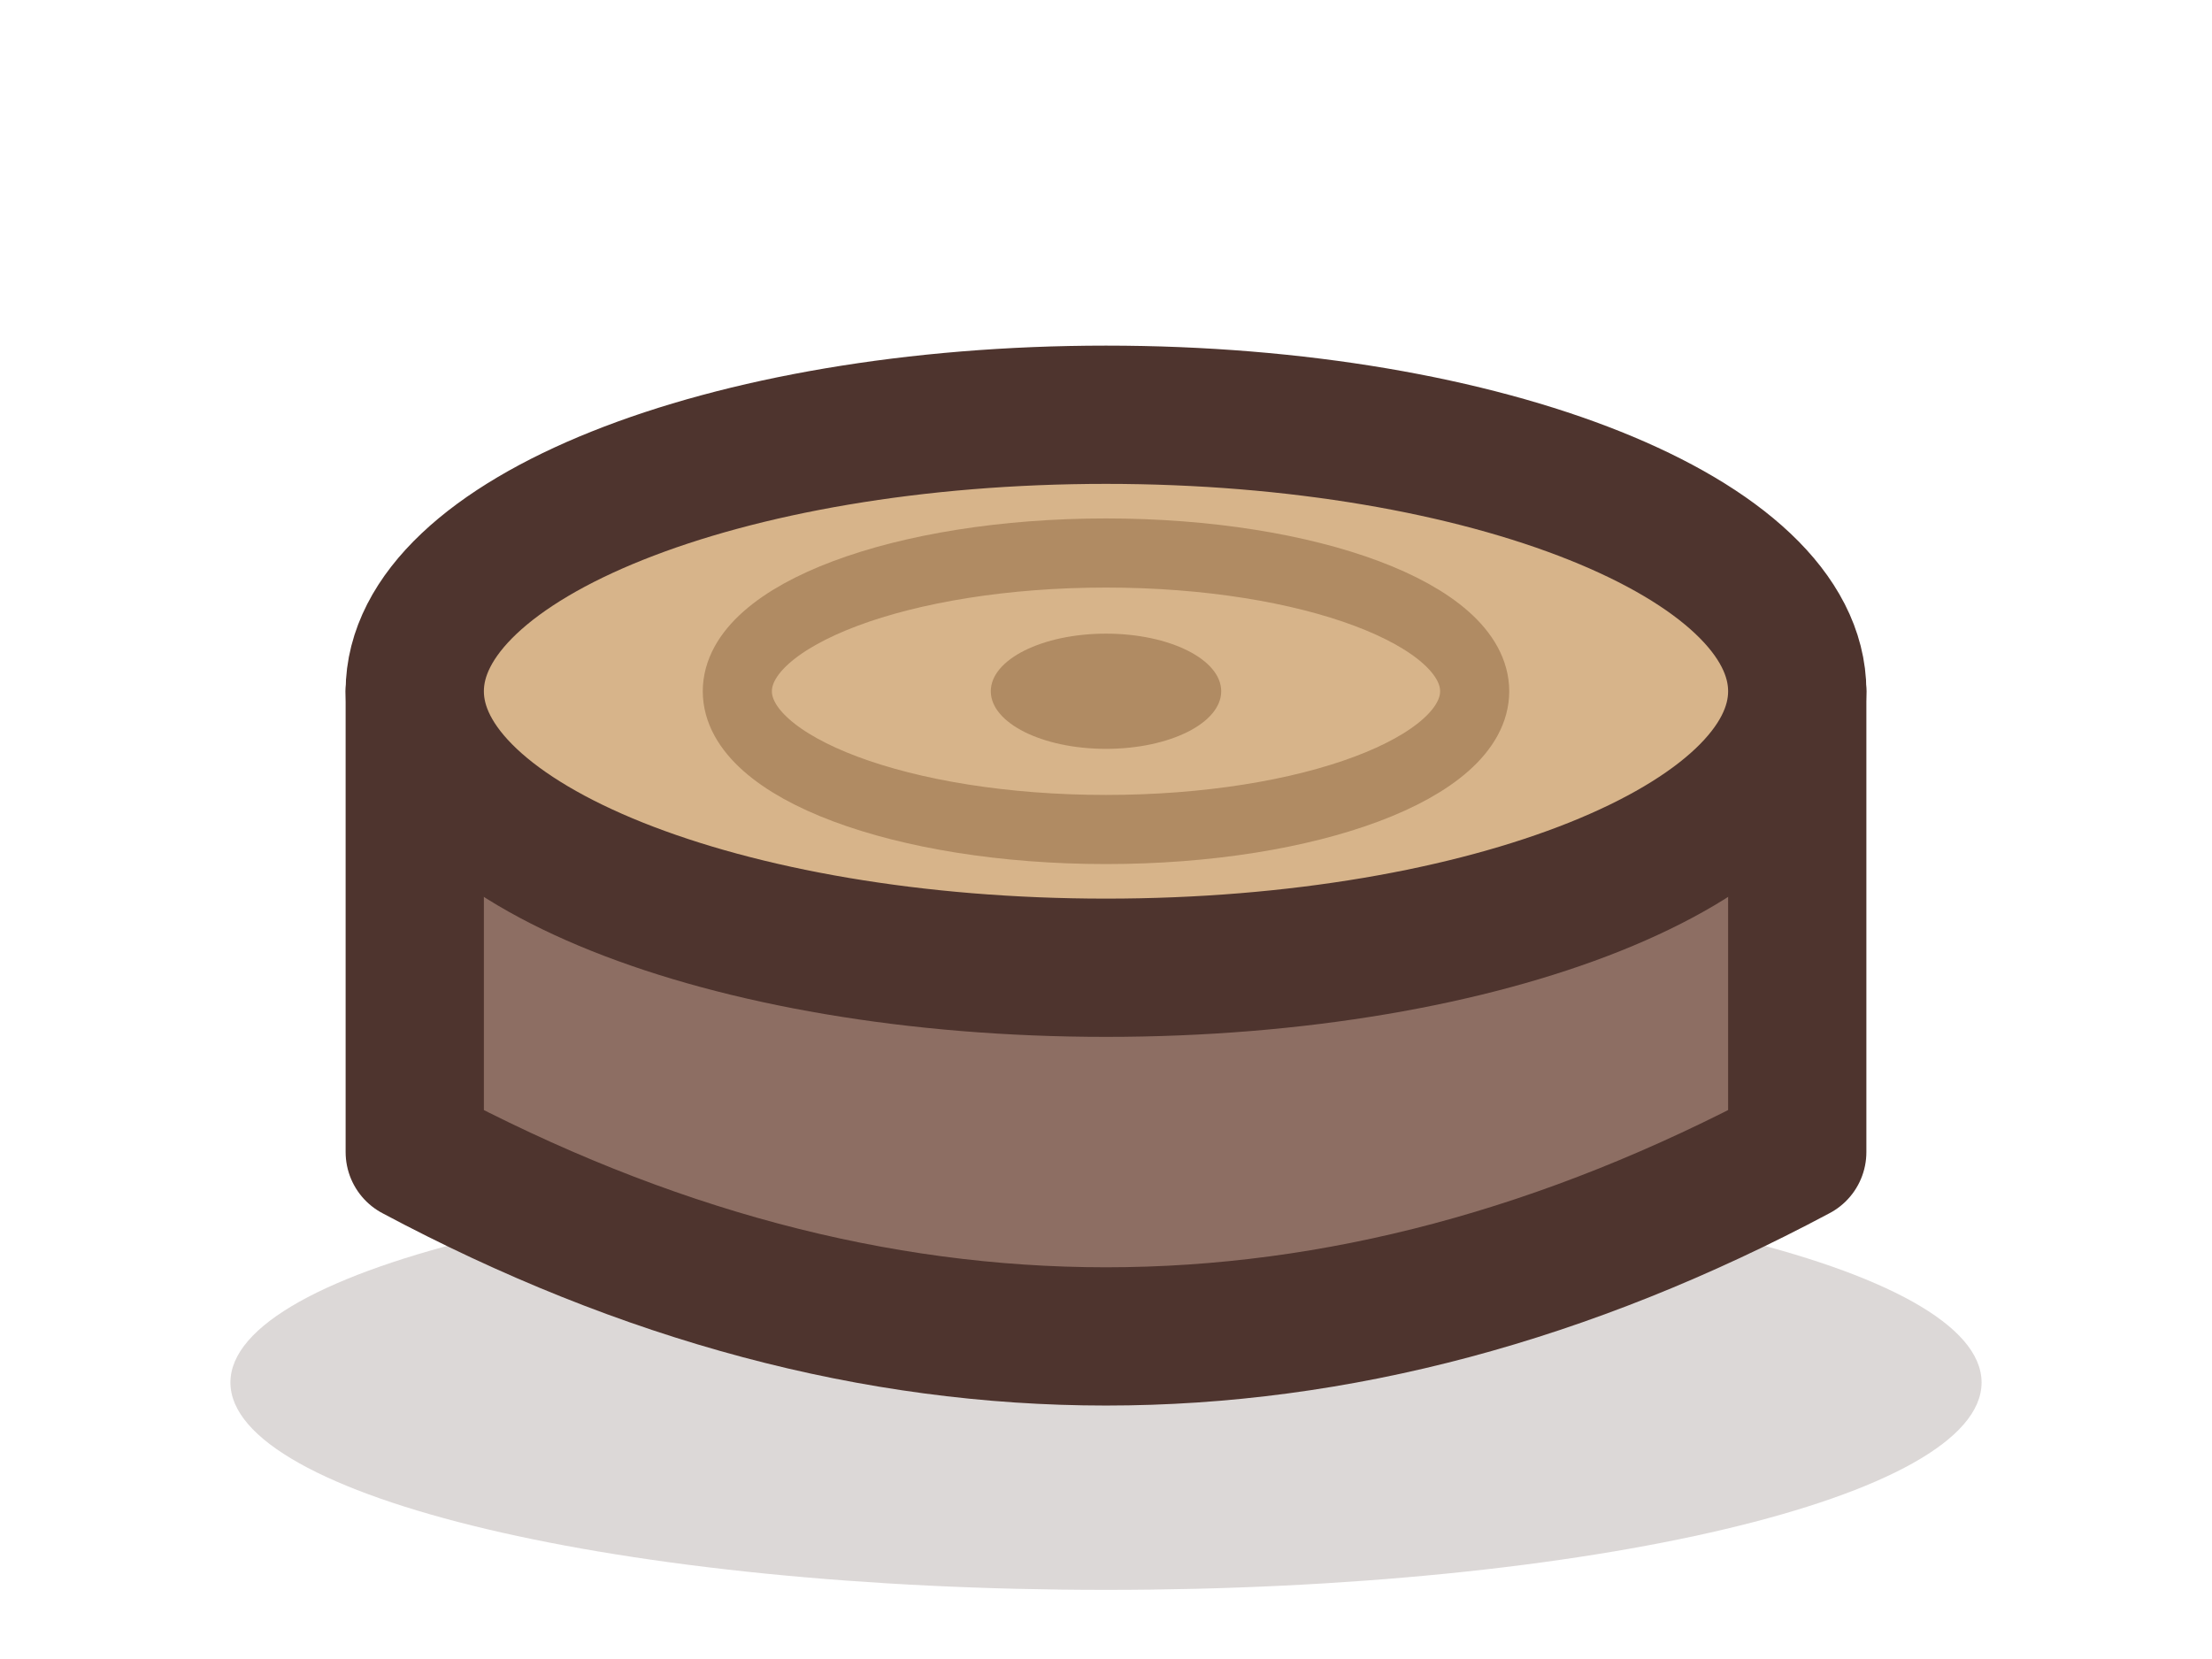
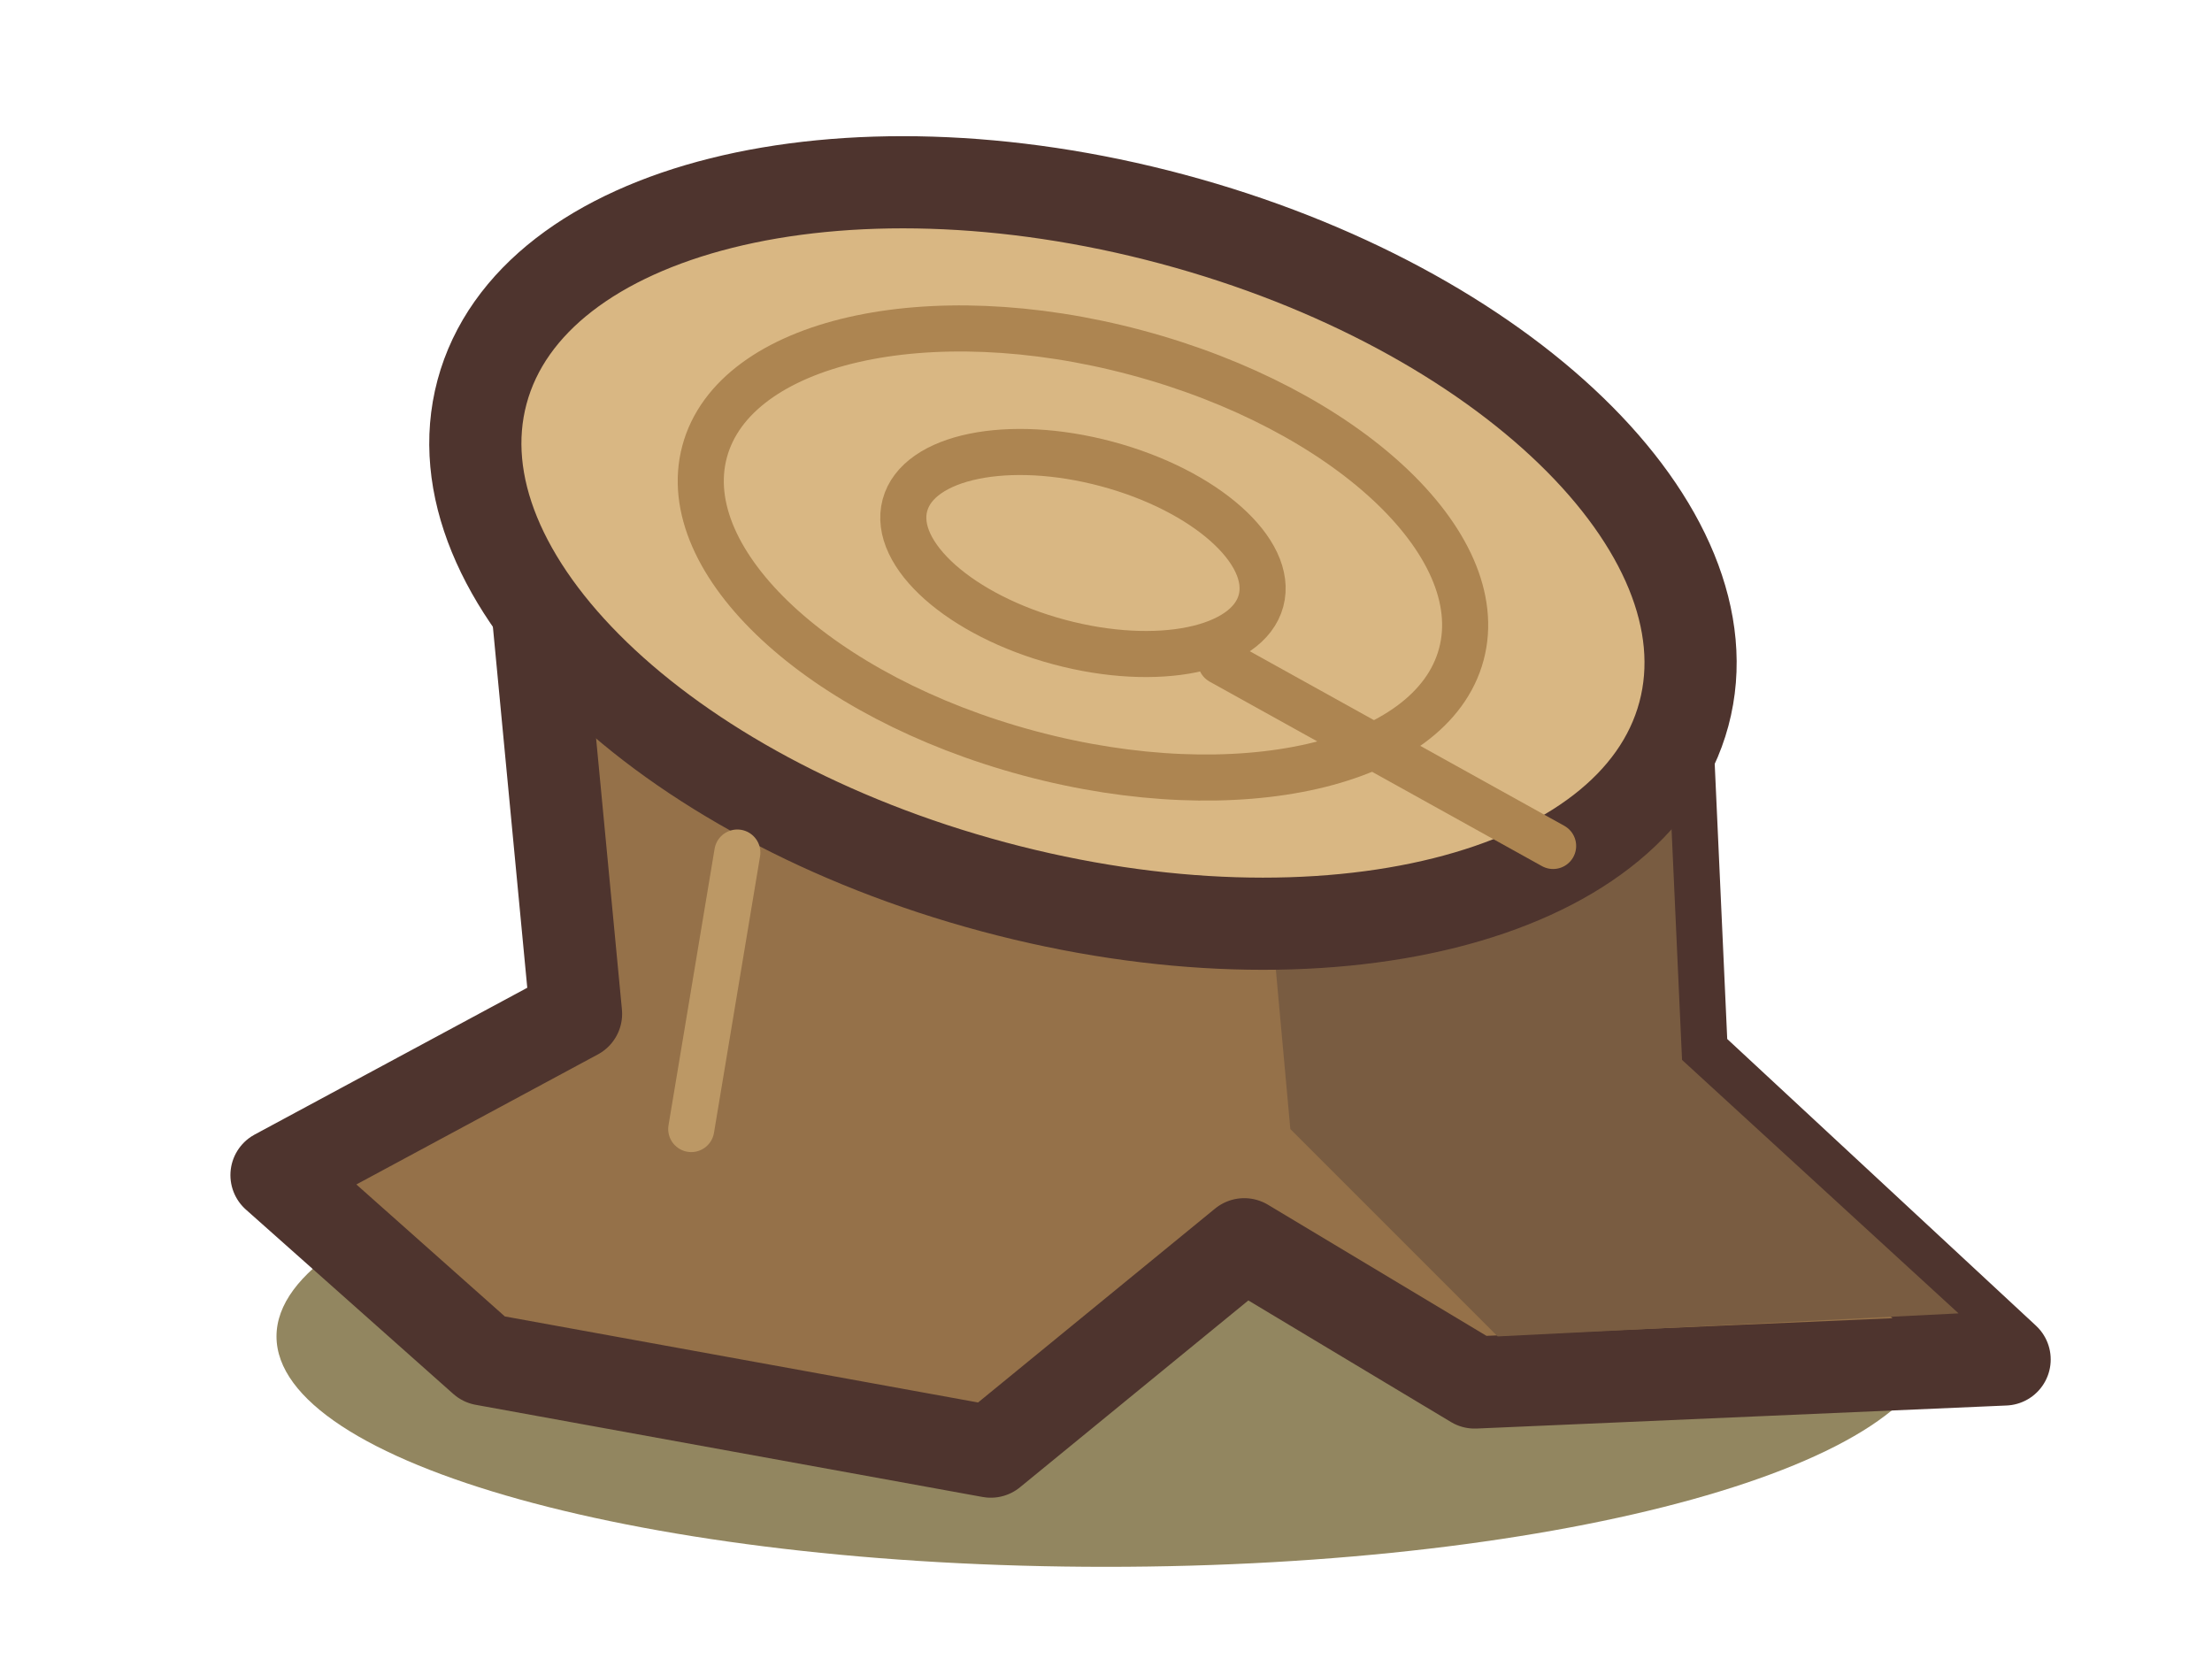
<svg xmlns="http://www.w3.org/2000/svg" width="96" height="72" viewBox="0 0 96 72">
-   <ellipse cx="48" cy="60" rx="38" ry="9" fill="#3E2723" opacity="0.18" />
-   <path d="M18 30 V50 Q48 66 78 50 V30 Z" fill="#8D6E63" stroke="#4E342E" stroke-width="6" stroke-linejoin="round" />
-   <ellipse cx="48" cy="30" rx="30" ry="12" fill="#D7B48A" stroke="#4E342E" stroke-width="6" />
-   <ellipse cx="48" cy="30" rx="16" ry="6" fill="none" stroke="#B08B63" stroke-width="3" />
-   <ellipse cx="48" cy="30" rx="5" ry="2.5" fill="#B08B63" />
+   <ellipse cx="48" cy="58" rx="36" ry="10" fill="#928660" stroke="#4E342E" stroke-width="0" />
+   <path d="M23 23 L72 24 L73 46 L87 59 L64 60 L54 54 L43 63 L21 59 L12 51 L25 44 Z" fill="#957149" stroke="#4E342E" stroke-width="4" stroke-linejoin="round" stroke-linecap="round" />
+   <path d="M54 27 L72 24 L73 46 L85 57 L65 58 L56 49 Z" fill="#795C41" stroke="#4E342E" stroke-width="0" stroke-linejoin="round" stroke-linecap="round" />
+   <g transform="translate(47 24) rotate(15)">
+     <ellipse cx="0" cy="0" rx="27" ry="15" fill="#D9B783" stroke="#4E342E" stroke-width="4" />
+     <ellipse cx="0" cy="0" rx="17" ry="9" fill="none" stroke="#AD8551" stroke-width="2" />
+     <ellipse cx="0" cy="0" rx="8" ry="4" fill="none" stroke="#AD8551" stroke-width="2" />
+     <path d="M7 3 L23 7" fill="none" stroke="#AD8551" stroke-width="2" stroke-linejoin="round" stroke-linecap="round" />
+   </g>
+   <path d="M32 37 L30 49" fill="none" stroke="#BC9865" stroke-width="2" stroke-linejoin="round" stroke-linecap="round" />
</svg>
